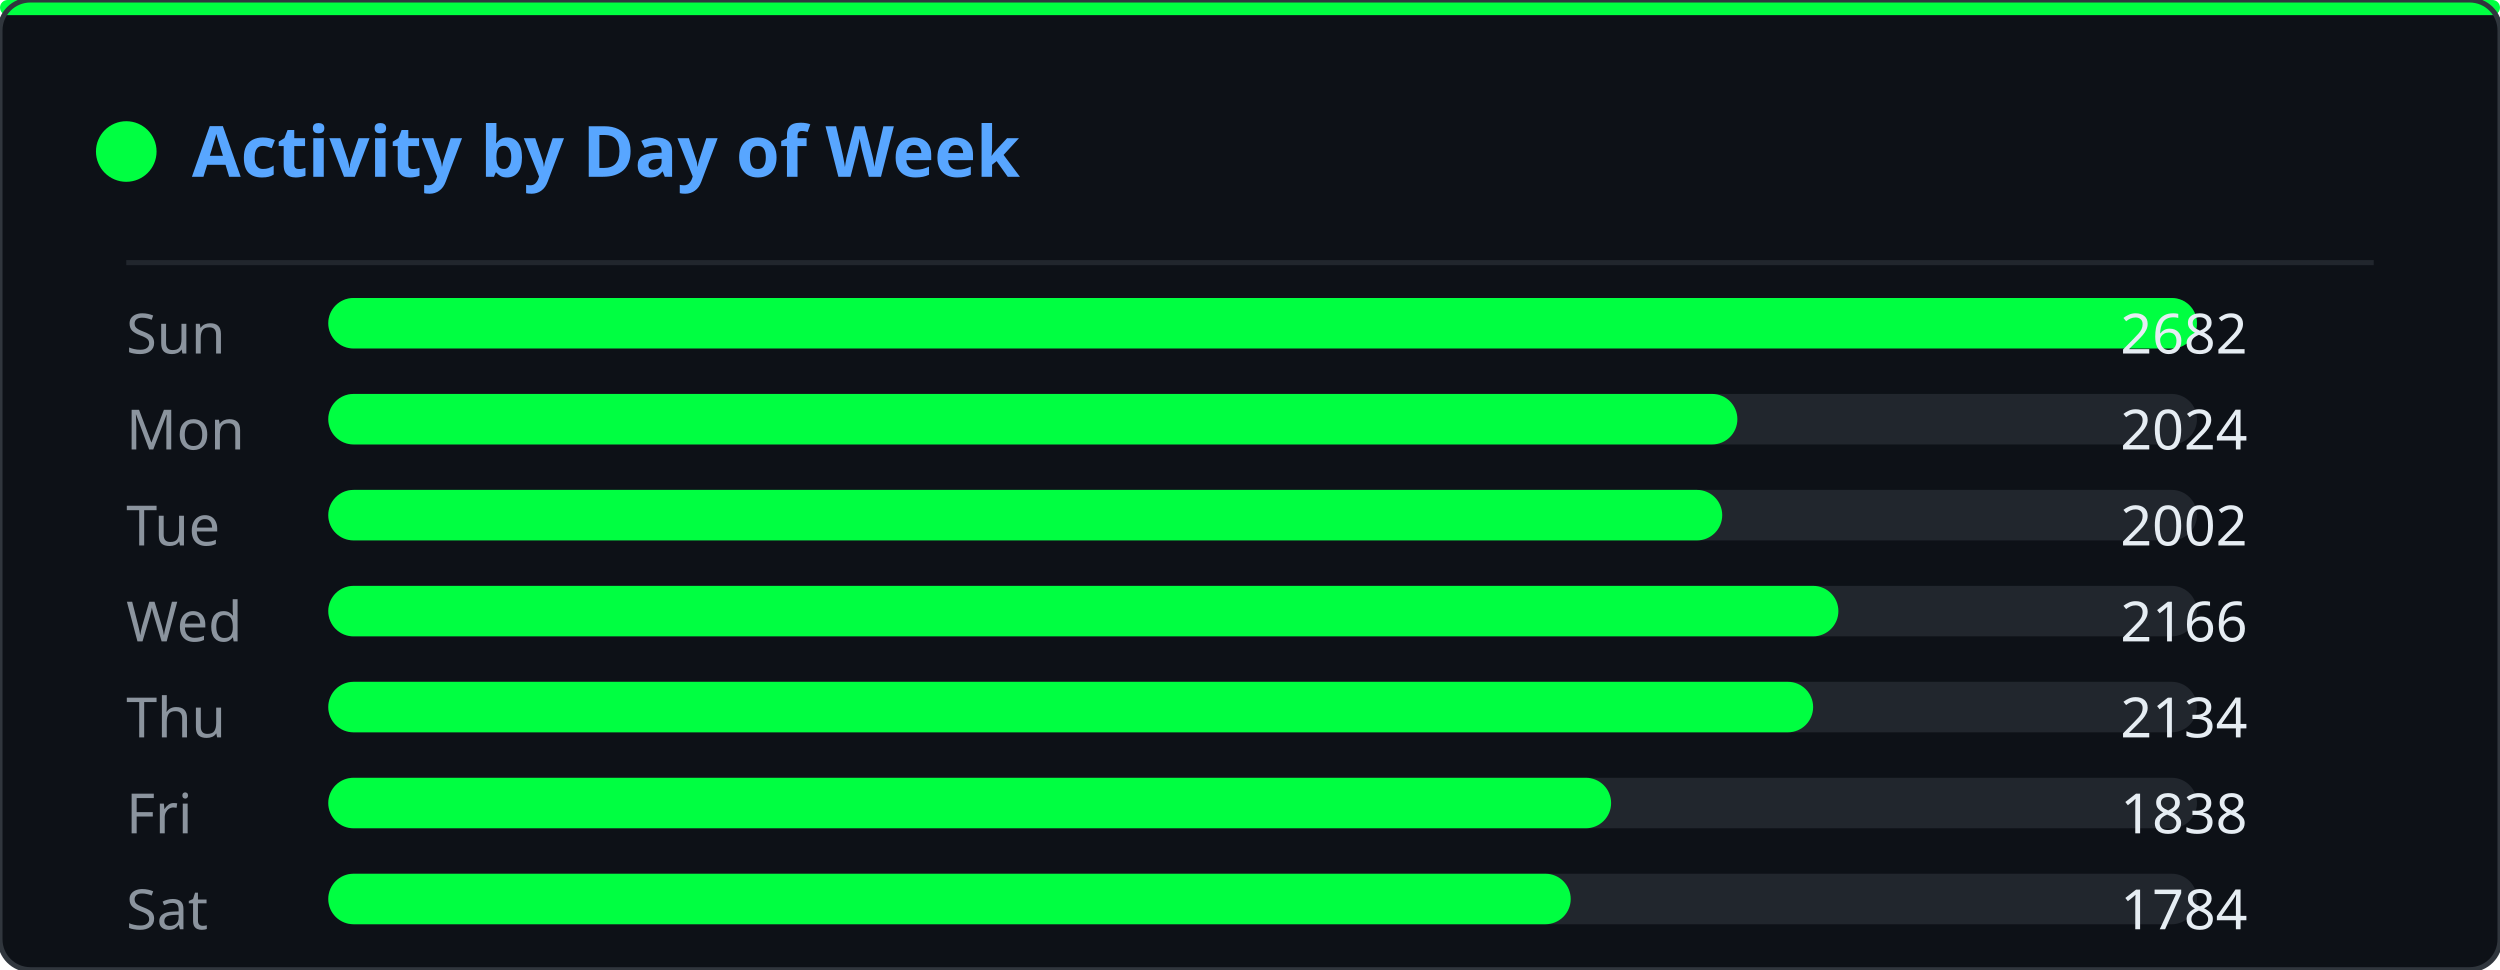
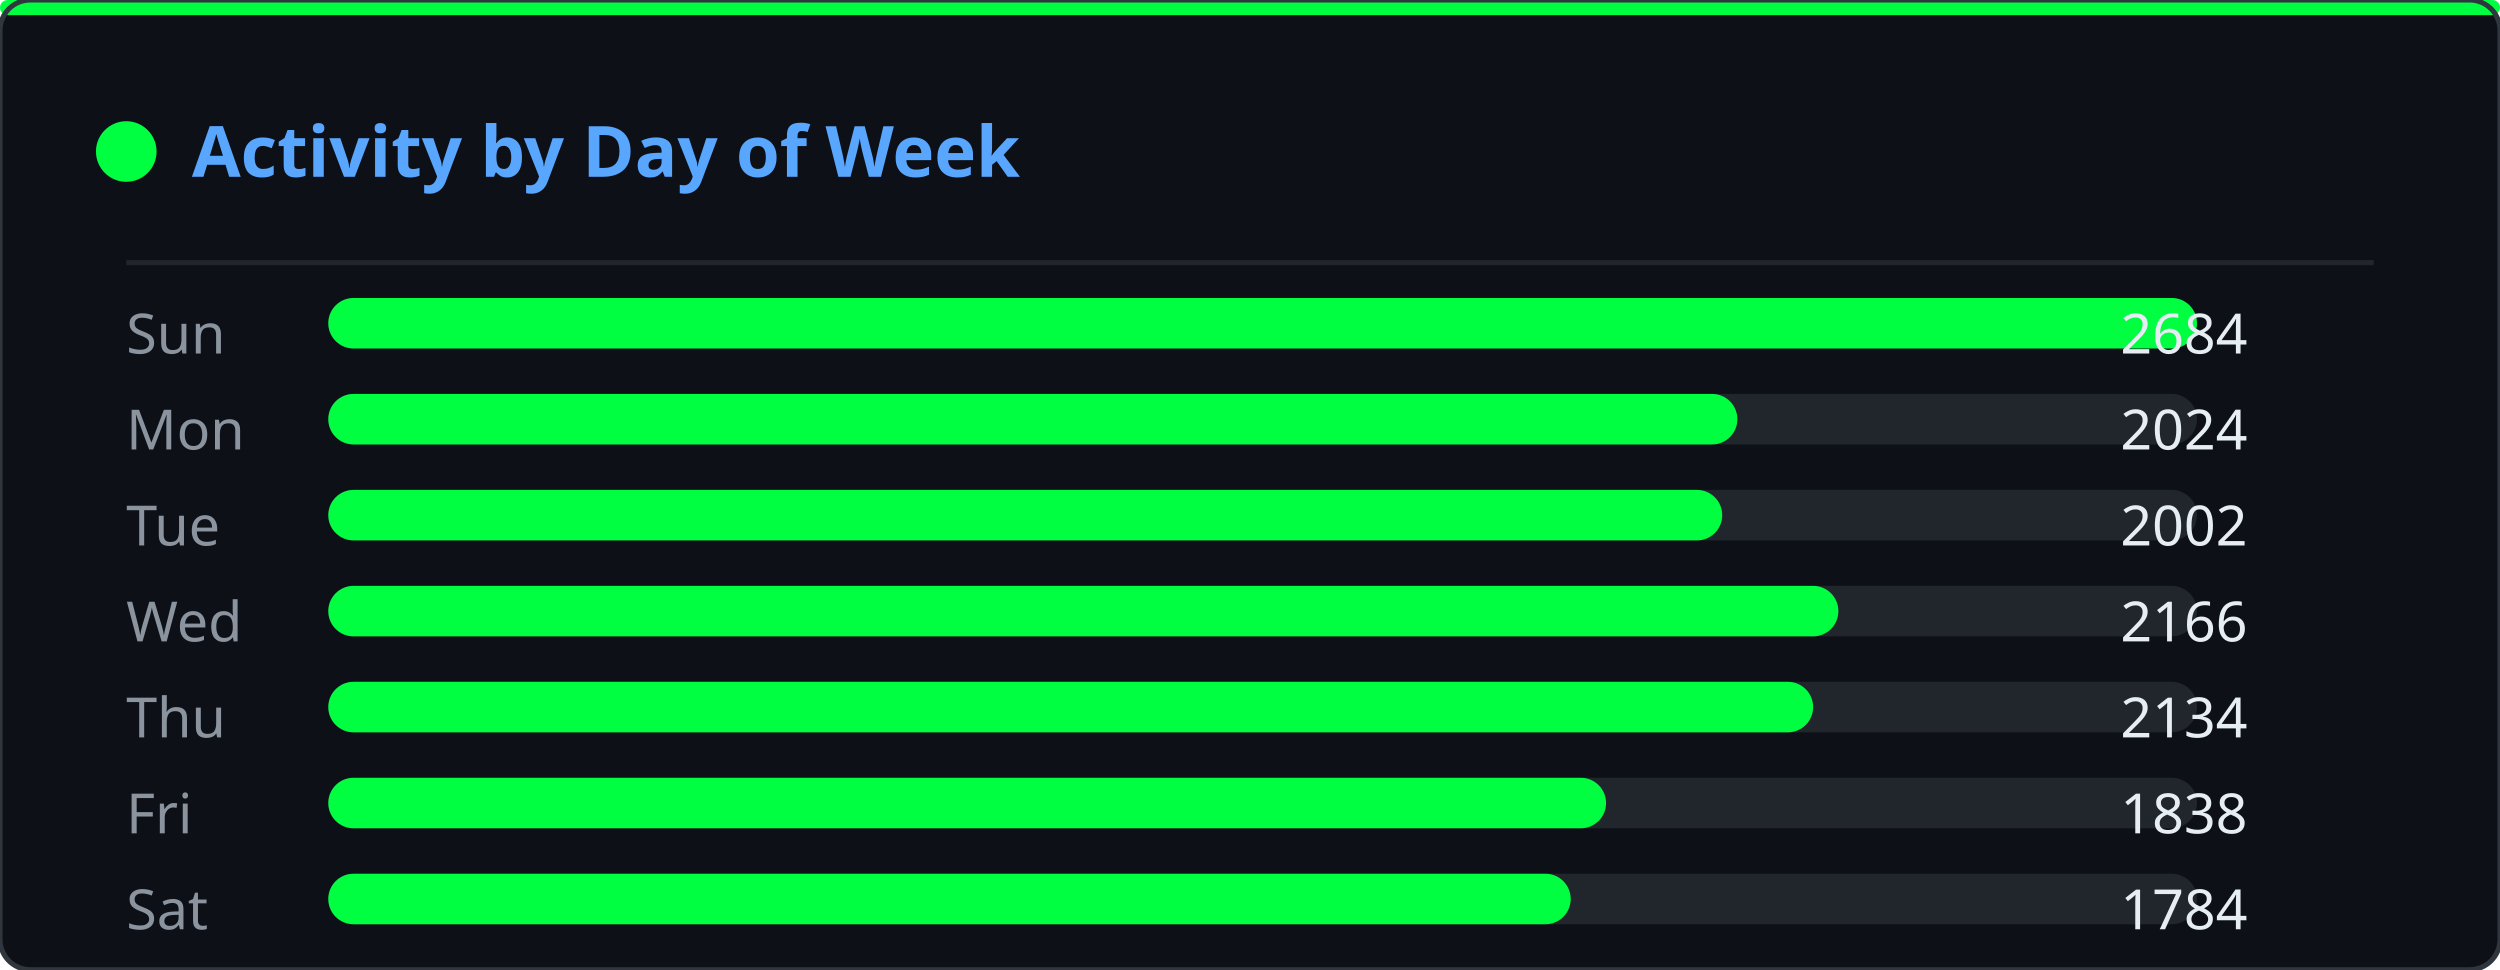
<svg xmlns="http://www.w3.org/2000/svg" width="495" height="192" viewBox="0 0 495 192">
  <defs>
    <clipPath id="ghm-clip">
      <rect width="495" height="192" rx="6" />
    </clipPath>
  </defs>
  <rect width="495" height="192" rx="6" fill="#0d1117" />
  <g clip-path="url(#ghm-clip)">
    <g opacity="0.22">
      <style>@keyframes ghm0{from{transform:translateY(-74px)}to{transform:translateY(206px)}}@keyframes ghm1{from{transform:translateY(-46px)}to{transform:translateY(206px)}}@keyframes ghm2{from{transform:translateY(-46px)}to{transform:translateY(206px)}}@keyframes ghm3{from{transform:translateY(-46px)}to{transform:translateY(206px)}}@keyframes ghm4{from{transform:translateY(-46px)}to{transform:translateY(206px)}}@keyframes ghm5{from{transform:translateY(-46px)}to{transform:translateY(206px)}}@keyframes ghm6{from{transform:translateY(-46px)}to{transform:translateY(206px)}}@keyframes ghm7{from{transform:translateY(-46px)}to{transform:translateY(206px)}}@keyframes ghm8{from{transform:translateY(-46px)}to{transform:translateY(206px)}}@keyframes ghm9{from{transform:translateY(-46px)}to{transform:translateY(206px)}}@keyframes ghm10{from{transform:translateY(-46px)}to{transform:translateY(206px)}}@keyframes ghm11{from{transform:translateY(-46px)}to{transform:translateY(206px)}}@keyframes ghm12{from{transform:translateY(-46px)}to{transform:translateY(206px)}}@keyframes ghm13{from{transform:translateY(-46px)}to{transform:translateY(206px)}}@keyframes ghm14{from{transform:translateY(-46px)}to{transform:translateY(206px)}}@keyframes ghm15{from{transform:translateY(-46px)}to{transform:translateY(206px)}}@keyframes ghm16{from{transform:translateY(-46px)}to{transform:translateY(206px)}}@keyframes ghm17{from{transform:translateY(-46px)}to{transform:translateY(206px)}}@keyframes ghm18{from{transform:translateY(-46px)}to{transform:translateY(206px)}}@keyframes ghm19{from{transform:translateY(-46px)}to{transform:translateY(206px)}}@keyframes ghm20{from{transform:translateY(-46px)}to{transform:translateY(206px)}}@keyframes ghm21{from{transform:translateY(-46px)}to{transform:translateY(206px)}}@keyframes ghm22{from{transform:translateY(-46px)}to{transform:translateY(206px)}}@keyframes ghm23{from{transform:translateY(-46px)}to{transform:translateY(206px)}}@keyframes ghm24{from{transform:translateY(-46px)}to{transform:translateY(206px)}}@keyframes ghm25{from{transform:translateY(-46px)}to{transform:translateY(206px)}}@keyframes ghm26{from{transform:translateY(-46px)}to{transform:translateY(206px)}}@keyframes ghm27{from{transform:translateY(-46px)}to{transform:translateY(206px)}}@keyframes ghm28{from{transform:translateY(-46px)}to{transform:translateY(206px)}}@keyframes ghm29{from{transform:translateY(-46px)}to{transform:translateY(206px)}}@keyframes ghm30{from{transform:translateY(-46px)}to{transform:translateY(206px)}}@keyframes ghm31{from{transform:translateY(-46px)}to{transform:translateY(206px)}}@keyframes ghm32{from{transform:translateY(-46px)}to{transform:translateY(206px)}}@keyframes ghm33{from{transform:translateY(-46px)}to{transform:translateY(206px)}}@keyframes ghm34{from{transform:translateY(-46px)}to{transform:translateY(206px)}}@keyframes ghm35{from{transform:translateY(-46px)}to{transform:translateY(206px)}}@keyframes ghm36{from{transform:translateY(-46px)}to{transform:translateY(206px)}}@keyframes ghm37{from{transform:translateY(-46px)}to{transform:translateY(206px)}}</style>
      <g style="animation:ghm0 1.57s linear infinite;animation-delay:-0.90s">
        <text x="51" y="0" font-family="monospace" font-size="12" fill="#00ff41">ﾇ</text>
        <text x="51" y="-14" font-family="monospace" font-size="12" fill="#00ff41" opacity="0.83">ｩ</text>
        <text x="51" y="-28" font-family="monospace" font-size="12" fill="#00ff41" opacity="0.67">ﾏ</text>
        <text x="51" y="-42" font-family="monospace" font-size="12" fill="#00ff41" opacity="0.50">ﾖ</text>
        <text x="51" y="-56" font-family="monospace" font-size="12" fill="#00ff41" opacity="0.33">ｶ</text>
        <text x="51" y="-70" font-family="monospace" font-size="12" fill="#00ff41" opacity="0.17">ﾇ</text>
      </g>
      <g style="animation:ghm1 2.57s linear infinite;animation-delay:-0.67s">
        <text x="56" y="0" font-family="monospace" font-size="12" fill="#00ff41">ﾀ</text>
        <text x="56" y="-14" font-family="monospace" font-size="12" fill="#00ff41" opacity="0.75">4</text>
        <text x="56" y="-28" font-family="monospace" font-size="12" fill="#00ff41" opacity="0.50">ｺ</text>
        <text x="56" y="-42" font-family="monospace" font-size="12" fill="#00ff41" opacity="0.25">ﾄ</text>
      </g>
      <g style="animation:ghm2 2.24s linear infinite;animation-delay:-0.15s">
        <text x="295" y="0" font-family="monospace" font-size="12" fill="#00ff41">ｳ</text>
        <text x="295" y="-14" font-family="monospace" font-size="12" fill="#00ff41" opacity="0.75">ﾁ</text>
        <text x="295" y="-28" font-family="monospace" font-size="12" fill="#00ff41" opacity="0.50">ｾ</text>
        <text x="295" y="-42" font-family="monospace" font-size="12" fill="#00ff41" opacity="0.25">ﾍ</text>
      </g>
      <g style="animation:ghm3 1.99s linear infinite;animation-delay:-0.92s">
        <text x="46" y="0" font-family="monospace" font-size="12" fill="#00ff41">ﾛ</text>
        <text x="46" y="-14" font-family="monospace" font-size="12" fill="#00ff41" opacity="0.75">ﾜ</text>
        <text x="46" y="-28" font-family="monospace" font-size="12" fill="#00ff41" opacity="0.50">ｪ</text>
        <text x="46" y="-42" font-family="monospace" font-size="12" fill="#00ff41" opacity="0.25">8</text>
      </g>
      <g style="animation:ghm4 1.84s linear infinite;animation-delay:-0.38s">
        <text x="43" y="0" font-family="monospace" font-size="12" fill="#00ff41">3</text>
        <text x="43" y="-14" font-family="monospace" font-size="12" fill="#00ff41" opacity="0.75">ﾃ</text>
        <text x="43" y="-28" font-family="monospace" font-size="12" fill="#00ff41" opacity="0.50">ﾋ</text>
        <text x="43" y="-42" font-family="monospace" font-size="12" fill="#00ff41" opacity="0.25">ﾓ</text>
      </g>
      <g style="animation:ghm5 2.70s linear infinite;animation-delay:-2.61s">
        <text x="28" y="0" font-family="monospace" font-size="12" fill="#00ff41">ｦ</text>
        <text x="28" y="-14" font-family="monospace" font-size="12" fill="#00ff41" opacity="0.75">ﾐ</text>
        <text x="28" y="-28" font-family="monospace" font-size="12" fill="#00ff41" opacity="0.50">9</text>
        <text x="28" y="-42" font-family="monospace" font-size="12" fill="#00ff41" opacity="0.25">9</text>
      </g>
      <g style="animation:ghm6 2.14s linear infinite;animation-delay:-1.62s">
        <text x="379" y="0" font-family="monospace" font-size="12" fill="#00ff41">ﾓ</text>
        <text x="379" y="-14" font-family="monospace" font-size="12" fill="#00ff41" opacity="0.75">ｵ</text>
        <text x="379" y="-28" font-family="monospace" font-size="12" fill="#00ff41" opacity="0.50">ﾈ</text>
        <text x="379" y="-42" font-family="monospace" font-size="12" fill="#00ff41" opacity="0.25">ｵ</text>
      </g>
      <g style="animation:ghm7 2.37s linear infinite;animation-delay:-1.35s">
        <text x="207" y="0" font-family="monospace" font-size="12" fill="#00ff41">ｶ</text>
        <text x="207" y="-14" font-family="monospace" font-size="12" fill="#00ff41" opacity="0.75">ﾁ</text>
        <text x="207" y="-28" font-family="monospace" font-size="12" fill="#00ff41" opacity="0.50">ｼ</text>
        <text x="207" y="-42" font-family="monospace" font-size="12" fill="#00ff41" opacity="0.25">6</text>
      </g>
      <g style="animation:ghm8 1.63s linear infinite;animation-delay:-0.55s">
        <text x="115" y="0" font-family="monospace" font-size="12" fill="#00ff41">ｫ</text>
        <text x="115" y="-14" font-family="monospace" font-size="12" fill="#00ff41" opacity="0.75">ﾝ</text>
        <text x="115" y="-28" font-family="monospace" font-size="12" fill="#00ff41" opacity="0.50">ﾈ</text>
        <text x="115" y="-42" font-family="monospace" font-size="12" fill="#00ff41" opacity="0.25">ﾉ</text>
      </g>
      <g style="animation:ghm9 2.35s linear infinite;animation-delay:-1.04s">
        <text x="377" y="0" font-family="monospace" font-size="12" fill="#00ff41">ｮ</text>
        <text x="377" y="-14" font-family="monospace" font-size="12" fill="#00ff41" opacity="0.75">ﾚ</text>
        <text x="377" y="-28" font-family="monospace" font-size="12" fill="#00ff41" opacity="0.50">ﾌ</text>
        <text x="377" y="-42" font-family="monospace" font-size="12" fill="#00ff41" opacity="0.25">ｴ</text>
      </g>
      <g style="animation:ghm10 1.87s linear infinite;animation-delay:-1.28s">
        <text x="122" y="0" font-family="monospace" font-size="12" fill="#00ff41">ﾃ</text>
        <text x="122" y="-14" font-family="monospace" font-size="12" fill="#00ff41" opacity="0.75">ﾎ</text>
        <text x="122" y="-28" font-family="monospace" font-size="12" fill="#00ff41" opacity="0.50">ﾎ</text>
        <text x="122" y="-42" font-family="monospace" font-size="12" fill="#00ff41" opacity="0.25">ﾖ</text>
      </g>
      <g style="animation:ghm11 3.13s linear infinite;animation-delay:-0.70s">
        <text x="440" y="0" font-family="monospace" font-size="12" fill="#00ff41">ｱ</text>
        <text x="440" y="-14" font-family="monospace" font-size="12" fill="#00ff41" opacity="0.75">ﾈ</text>
        <text x="440" y="-28" font-family="monospace" font-size="12" fill="#00ff41" opacity="0.50">ﾔ</text>
        <text x="440" y="-42" font-family="monospace" font-size="12" fill="#00ff41" opacity="0.25">ﾙ</text>
      </g>
      <g style="animation:ghm12 3.15s linear infinite;animation-delay:-2.99s">
        <text x="150" y="0" font-family="monospace" font-size="12" fill="#00ff41">ﾏ</text>
        <text x="150" y="-14" font-family="monospace" font-size="12" fill="#00ff41" opacity="0.75">ﾀ</text>
        <text x="150" y="-28" font-family="monospace" font-size="12" fill="#00ff41" opacity="0.50">ﾈ</text>
        <text x="150" y="-42" font-family="monospace" font-size="12" fill="#00ff41" opacity="0.25">ｺ</text>
      </g>
      <g style="animation:ghm13 2.21s linear infinite;animation-delay:-0.72s">
        <text x="183" y="0" font-family="monospace" font-size="12" fill="#00ff41">ﾐ</text>
        <text x="183" y="-14" font-family="monospace" font-size="12" fill="#00ff41" opacity="0.75">ｻ</text>
        <text x="183" y="-28" font-family="monospace" font-size="12" fill="#00ff41" opacity="0.50">1</text>
        <text x="183" y="-42" font-family="monospace" font-size="12" fill="#00ff41" opacity="0.25">ﾏ</text>
      </g>
      <g style="animation:ghm14 1.77s linear infinite;animation-delay:-1.04s">
        <text x="351" y="0" font-family="monospace" font-size="12" fill="#00ff41">ﾚ</text>
        <text x="351" y="-14" font-family="monospace" font-size="12" fill="#00ff41" opacity="0.75">0</text>
        <text x="351" y="-28" font-family="monospace" font-size="12" fill="#00ff41" opacity="0.50">ｵ</text>
        <text x="351" y="-42" font-family="monospace" font-size="12" fill="#00ff41" opacity="0.25">ﾂ</text>
      </g>
      <g style="animation:ghm15 2.15s linear infinite;animation-delay:-0.98s">
        <text x="176" y="0" font-family="monospace" font-size="12" fill="#00ff41">3</text>
        <text x="176" y="-14" font-family="monospace" font-size="12" fill="#00ff41" opacity="0.75">ﾝ</text>
        <text x="176" y="-28" font-family="monospace" font-size="12" fill="#00ff41" opacity="0.50">ﾅ</text>
        <text x="176" y="-42" font-family="monospace" font-size="12" fill="#00ff41" opacity="0.25">4</text>
      </g>
      <g style="animation:ghm16 3.18s linear infinite;animation-delay:-1.04s">
        <text x="116" y="0" font-family="monospace" font-size="12" fill="#00ff41">ﾁ</text>
        <text x="116" y="-14" font-family="monospace" font-size="12" fill="#00ff41" opacity="0.75">2</text>
        <text x="116" y="-28" font-family="monospace" font-size="12" fill="#00ff41" opacity="0.50">ｲ</text>
        <text x="116" y="-42" font-family="monospace" font-size="12" fill="#00ff41" opacity="0.25">3</text>
      </g>
      <g style="animation:ghm17 3.13s linear infinite;animation-delay:-1.82s">
        <text x="175" y="0" font-family="monospace" font-size="12" fill="#00ff41">ﾎ</text>
        <text x="175" y="-14" font-family="monospace" font-size="12" fill="#00ff41" opacity="0.75">ﾜ</text>
        <text x="175" y="-28" font-family="monospace" font-size="12" fill="#00ff41" opacity="0.50">ｸ</text>
        <text x="175" y="-42" font-family="monospace" font-size="12" fill="#00ff41" opacity="0.25">ｼ</text>
      </g>
      <g style="animation:ghm18 2.52s linear infinite;animation-delay:-1.46s">
        <text x="18" y="0" font-family="monospace" font-size="12" fill="#00ff41">ｷ</text>
        <text x="18" y="-14" font-family="monospace" font-size="12" fill="#00ff41" opacity="0.75">6</text>
        <text x="18" y="-28" font-family="monospace" font-size="12" fill="#00ff41" opacity="0.50">ｩ</text>
        <text x="18" y="-42" font-family="monospace" font-size="12" fill="#00ff41" opacity="0.25">ｸ</text>
      </g>
      <g style="animation:ghm19 1.94s linear infinite;animation-delay:-0.80s">
        <text x="444" y="0" font-family="monospace" font-size="12" fill="#00ff41">ｺ</text>
        <text x="444" y="-14" font-family="monospace" font-size="12" fill="#00ff41" opacity="0.75">ｶ</text>
        <text x="444" y="-28" font-family="monospace" font-size="12" fill="#00ff41" opacity="0.50">ｴ</text>
        <text x="444" y="-42" font-family="monospace" font-size="12" fill="#00ff41" opacity="0.25">ﾓ</text>
      </g>
      <g style="animation:ghm20 2.72s linear infinite;animation-delay:-0.41s">
        <text x="382" y="0" font-family="monospace" font-size="12" fill="#00ff41">3</text>
        <text x="382" y="-14" font-family="monospace" font-size="12" fill="#00ff41" opacity="0.75">ﾊ</text>
        <text x="382" y="-28" font-family="monospace" font-size="12" fill="#00ff41" opacity="0.50">ﾓ</text>
        <text x="382" y="-42" font-family="monospace" font-size="12" fill="#00ff41" opacity="0.25">ｪ</text>
      </g>
      <g style="animation:ghm21 1.65s linear infinite;animation-delay:-0.06s">
        <text x="205" y="0" font-family="monospace" font-size="12" fill="#00ff41">ﾛ</text>
        <text x="205" y="-14" font-family="monospace" font-size="12" fill="#00ff41" opacity="0.75">0</text>
        <text x="205" y="-28" font-family="monospace" font-size="12" fill="#00ff41" opacity="0.50">ﾝ</text>
        <text x="205" y="-42" font-family="monospace" font-size="12" fill="#00ff41" opacity="0.25">ﾘ</text>
      </g>
      <g style="animation:ghm22 1.88s linear infinite;animation-delay:-0.11s">
        <text x="261" y="0" font-family="monospace" font-size="12" fill="#00ff41">ｶ</text>
        <text x="261" y="-14" font-family="monospace" font-size="12" fill="#00ff41" opacity="0.75">ﾘ</text>
        <text x="261" y="-28" font-family="monospace" font-size="12" fill="#00ff41" opacity="0.50">4</text>
        <text x="261" y="-42" font-family="monospace" font-size="12" fill="#00ff41" opacity="0.25">ｹ</text>
      </g>
      <g style="animation:ghm23 1.72s linear infinite;animation-delay:-1.29s">
        <text x="74" y="0" font-family="monospace" font-size="12" fill="#00ff41">ﾖ</text>
        <text x="74" y="-14" font-family="monospace" font-size="12" fill="#00ff41" opacity="0.75">5</text>
        <text x="74" y="-28" font-family="monospace" font-size="12" fill="#00ff41" opacity="0.50">ｳ</text>
        <text x="74" y="-42" font-family="monospace" font-size="12" fill="#00ff41" opacity="0.25">ﾚ</text>
      </g>
      <g style="animation:ghm24 3.11s linear infinite;animation-delay:-1.97s">
        <text x="84" y="0" font-family="monospace" font-size="12" fill="#00ff41">1</text>
        <text x="84" y="-14" font-family="monospace" font-size="12" fill="#00ff41" opacity="0.75">0</text>
        <text x="84" y="-28" font-family="monospace" font-size="12" fill="#00ff41" opacity="0.50">ﾘ</text>
        <text x="84" y="-42" font-family="monospace" font-size="12" fill="#00ff41" opacity="0.25">7</text>
      </g>
      <g style="animation:ghm25 2.23s linear infinite;animation-delay:-0.66s">
        <text x="245" y="0" font-family="monospace" font-size="12" fill="#00ff41">ｿ</text>
        <text x="245" y="-14" font-family="monospace" font-size="12" fill="#00ff41" opacity="0.75">ﾒ</text>
        <text x="245" y="-28" font-family="monospace" font-size="12" fill="#00ff41" opacity="0.50">ｨ</text>
        <text x="245" y="-42" font-family="monospace" font-size="12" fill="#00ff41" opacity="0.25">ｻ</text>
      </g>
      <g style="animation:ghm26 3.20s linear infinite;animation-delay:-1.89s">
        <text x="163" y="0" font-family="monospace" font-size="12" fill="#00ff41">5</text>
        <text x="163" y="-14" font-family="monospace" font-size="12" fill="#00ff41" opacity="0.75">ﾕ</text>
        <text x="163" y="-28" font-family="monospace" font-size="12" fill="#00ff41" opacity="0.50">ﾌ</text>
        <text x="163" y="-42" font-family="monospace" font-size="12" fill="#00ff41" opacity="0.25">ﾌ</text>
      </g>
      <g style="animation:ghm27 2.84s linear infinite;animation-delay:-0.59s">
        <text x="444" y="0" font-family="monospace" font-size="12" fill="#00ff41">ｱ</text>
        <text x="444" y="-14" font-family="monospace" font-size="12" fill="#00ff41" opacity="0.75">ｪ</text>
        <text x="444" y="-28" font-family="monospace" font-size="12" fill="#00ff41" opacity="0.50">0</text>
        <text x="444" y="-42" font-family="monospace" font-size="12" fill="#00ff41" opacity="0.25">3</text>
      </g>
      <g style="animation:ghm28 3.04s linear infinite;animation-delay:-0.90s">
        <text x="416" y="0" font-family="monospace" font-size="12" fill="#00ff41">ﾖ</text>
        <text x="416" y="-14" font-family="monospace" font-size="12" fill="#00ff41" opacity="0.75">ｹ</text>
        <text x="416" y="-28" font-family="monospace" font-size="12" fill="#00ff41" opacity="0.50">ﾛ</text>
        <text x="416" y="-42" font-family="monospace" font-size="12" fill="#00ff41" opacity="0.25">ﾝ</text>
      </g>
      <g style="animation:ghm29 3.08s linear infinite;animation-delay:-2.24s">
        <text x="71" y="0" font-family="monospace" font-size="12" fill="#00ff41">ｳ</text>
        <text x="71" y="-14" font-family="monospace" font-size="12" fill="#00ff41" opacity="0.75">4</text>
        <text x="71" y="-28" font-family="monospace" font-size="12" fill="#00ff41" opacity="0.50">ﾒ</text>
        <text x="71" y="-42" font-family="monospace" font-size="12" fill="#00ff41" opacity="0.25">ｾ</text>
      </g>
      <g style="animation:ghm30 1.64s linear infinite;animation-delay:-1.17s">
        <text x="311" y="0" font-family="monospace" font-size="12" fill="#00ff41">ﾒ</text>
        <text x="311" y="-14" font-family="monospace" font-size="12" fill="#00ff41" opacity="0.75">ﾙ</text>
        <text x="311" y="-28" font-family="monospace" font-size="12" fill="#00ff41" opacity="0.50">ｵ</text>
        <text x="311" y="-42" font-family="monospace" font-size="12" fill="#00ff41" opacity="0.25">ﾓ</text>
      </g>
      <g style="animation:ghm31 2.93s linear infinite;animation-delay:-2.38s">
        <text x="360" y="0" font-family="monospace" font-size="12" fill="#00ff41">ﾖ</text>
        <text x="360" y="-14" font-family="monospace" font-size="12" fill="#00ff41" opacity="0.75">9</text>
        <text x="360" y="-28" font-family="monospace" font-size="12" fill="#00ff41" opacity="0.50">9</text>
        <text x="360" y="-42" font-family="monospace" font-size="12" fill="#00ff41" opacity="0.25">ｾ</text>
      </g>
      <g style="animation:ghm32 2.81s linear infinite;animation-delay:-1.81s">
        <text x="142" y="0" font-family="monospace" font-size="12" fill="#00ff41">ｳ</text>
        <text x="142" y="-14" font-family="monospace" font-size="12" fill="#00ff41" opacity="0.75">ﾊ</text>
        <text x="142" y="-28" font-family="monospace" font-size="12" fill="#00ff41" opacity="0.50">ｺ</text>
        <text x="142" y="-42" font-family="monospace" font-size="12" fill="#00ff41" opacity="0.25">ｺ</text>
      </g>
      <g style="animation:ghm33 3.12s linear infinite;animation-delay:-1.67s">
        <text x="25" y="0" font-family="monospace" font-size="12" fill="#00ff41">ｽ</text>
        <text x="25" y="-14" font-family="monospace" font-size="12" fill="#00ff41" opacity="0.75">1</text>
        <text x="25" y="-28" font-family="monospace" font-size="12" fill="#00ff41" opacity="0.50">ﾄ</text>
        <text x="25" y="-42" font-family="monospace" font-size="12" fill="#00ff41" opacity="0.25">ﾅ</text>
      </g>
      <g style="animation:ghm34 2.99s linear infinite;animation-delay:-0.61s">
        <text x="242" y="0" font-family="monospace" font-size="12" fill="#00ff41">ﾜ</text>
        <text x="242" y="-14" font-family="monospace" font-size="12" fill="#00ff41" opacity="0.75">ｶ</text>
        <text x="242" y="-28" font-family="monospace" font-size="12" fill="#00ff41" opacity="0.50">ｬ</text>
        <text x="242" y="-42" font-family="monospace" font-size="12" fill="#00ff41" opacity="0.25">ｴ</text>
      </g>
      <g style="animation:ghm35 2.78s linear infinite;animation-delay:-2.63s">
        <text x="245" y="0" font-family="monospace" font-size="12" fill="#00ff41">ﾚ</text>
        <text x="245" y="-14" font-family="monospace" font-size="12" fill="#00ff41" opacity="0.75">ﾇ</text>
        <text x="245" y="-28" font-family="monospace" font-size="12" fill="#00ff41" opacity="0.50">ｺ</text>
        <text x="245" y="-42" font-family="monospace" font-size="12" fill="#00ff41" opacity="0.25">ｧ</text>
      </g>
      <g style="animation:ghm36 3.07s linear infinite;animation-delay:-1.25s">
        <text x="387" y="0" font-family="monospace" font-size="12" fill="#00ff41">ｸ</text>
        <text x="387" y="-14" font-family="monospace" font-size="12" fill="#00ff41" opacity="0.75">ｳ</text>
        <text x="387" y="-28" font-family="monospace" font-size="12" fill="#00ff41" opacity="0.50">ｯ</text>
        <text x="387" y="-42" font-family="monospace" font-size="12" fill="#00ff41" opacity="0.25">0</text>
      </g>
      <g style="animation:ghm37 2.26s linear infinite;animation-delay:-1.19s">
        <text x="456" y="0" font-family="monospace" font-size="12" fill="#00ff41">ｨ</text>
        <text x="456" y="-14" font-family="monospace" font-size="12" fill="#00ff41" opacity="0.75">ｱ</text>
        <text x="456" y="-28" font-family="monospace" font-size="12" fill="#00ff41" opacity="0.50">ﾓ</text>
        <text x="456" y="-42" font-family="monospace" font-size="12" fill="#00ff41" opacity="0.25">1</text>
      </g>
    </g>
  </g>
  <rect width="495" height="3" rx="1.5" fill="#00ff41" />
  <rect width="495" height="192" rx="6" fill="none" stroke="#30363d" stroke-width="1" />
  <circle cx="25" cy="30" r="6" fill="#00ff41" />
  <text x="38" y="35" font-family="'Segoe UI',Ubuntu,sans-serif" font-size="14" font-weight="600" fill="#58a6ff">Activity by Day of Week</text>
  <line x1="25" y1="52" x2="470" y2="52" stroke="#21262d" stroke-width="1" />
  <text x="25" y="70" font-family="'Segoe UI',Ubuntu,sans-serif" font-size="11" fill="#8b949e">Sun</text>
  <rect x="65" y="59" width="370" height="10" rx="5" fill="#21262d" />
  <rect x="65" y="59" width="370" height="10" rx="5" fill="#00ff41" />
-   <text x="445" y="70" text-anchor="end" font-family="'Segoe UI',Ubuntu,sans-serif" font-size="11" fill="#e6edf3">2682</text>
+   <text x="445" y="70" text-anchor="end" font-family="'Segoe UI',Ubuntu,sans-serif" font-size="11" fill="#e6edf3">2684</text>
  <text x="25" y="89" font-family="'Segoe UI',Ubuntu,sans-serif" font-size="11" fill="#8b949e">Mon</text>
  <rect x="65" y="78" width="370" height="10" rx="5" fill="#21262d" />
  <rect x="65" y="78" width="279" height="10" rx="5" fill="#00ff41" />
  <text x="445" y="89" text-anchor="end" font-family="'Segoe UI',Ubuntu,sans-serif" font-size="11" fill="#e6edf3">2024</text>
  <text x="25" y="108" font-family="'Segoe UI',Ubuntu,sans-serif" font-size="11" fill="#8b949e">Tue</text>
  <rect x="65" y="97" width="370" height="10" rx="5" fill="#21262d" />
  <rect x="65" y="97" width="276" height="10" rx="5" fill="#00ff41" />
  <text x="445" y="108" text-anchor="end" font-family="'Segoe UI',Ubuntu,sans-serif" font-size="11" fill="#e6edf3">2002</text>
  <text x="25" y="127" font-family="'Segoe UI',Ubuntu,sans-serif" font-size="11" fill="#8b949e">Wed</text>
  <rect x="65" y="116" width="370" height="10" rx="5" fill="#21262d" />
  <rect x="65" y="116" width="299" height="10" rx="5" fill="#00ff41" />
  <text x="445" y="127" text-anchor="end" font-family="'Segoe UI',Ubuntu,sans-serif" font-size="11" fill="#e6edf3">2166</text>
  <text x="25" y="146" font-family="'Segoe UI',Ubuntu,sans-serif" font-size="11" fill="#8b949e">Thu</text>
  <rect x="65" y="135" width="370" height="10" rx="5" fill="#21262d" />
  <rect x="65" y="135" width="294" height="10" rx="5" fill="#00ff41" />
  <text x="445" y="146" text-anchor="end" font-family="'Segoe UI',Ubuntu,sans-serif" font-size="11" fill="#e6edf3">2134</text>
  <text x="25" y="165" font-family="'Segoe UI',Ubuntu,sans-serif" font-size="11" fill="#8b949e">Fri</text>
  <rect x="65" y="154" width="370" height="10" rx="5" fill="#21262d" />
-   <rect x="65" y="154" width="254" height="10" rx="5" fill="#00ff41" />
+   <rect x="65" y="154" width="253" height="10" rx="5" fill="#00ff41" />
  <text x="445" y="165" text-anchor="end" font-family="'Segoe UI',Ubuntu,sans-serif" font-size="11" fill="#e6edf3">1838</text>
  <text x="25" y="184" font-family="'Segoe UI',Ubuntu,sans-serif" font-size="11" fill="#8b949e">Sat</text>
  <rect x="65" y="173" width="370" height="10" rx="5" fill="#21262d" />
  <rect x="65" y="173" width="246" height="10" rx="5" fill="#00ff41" />
  <text x="445" y="184" text-anchor="end" font-family="'Segoe UI',Ubuntu,sans-serif" font-size="11" fill="#e6edf3">1784</text>
</svg>
